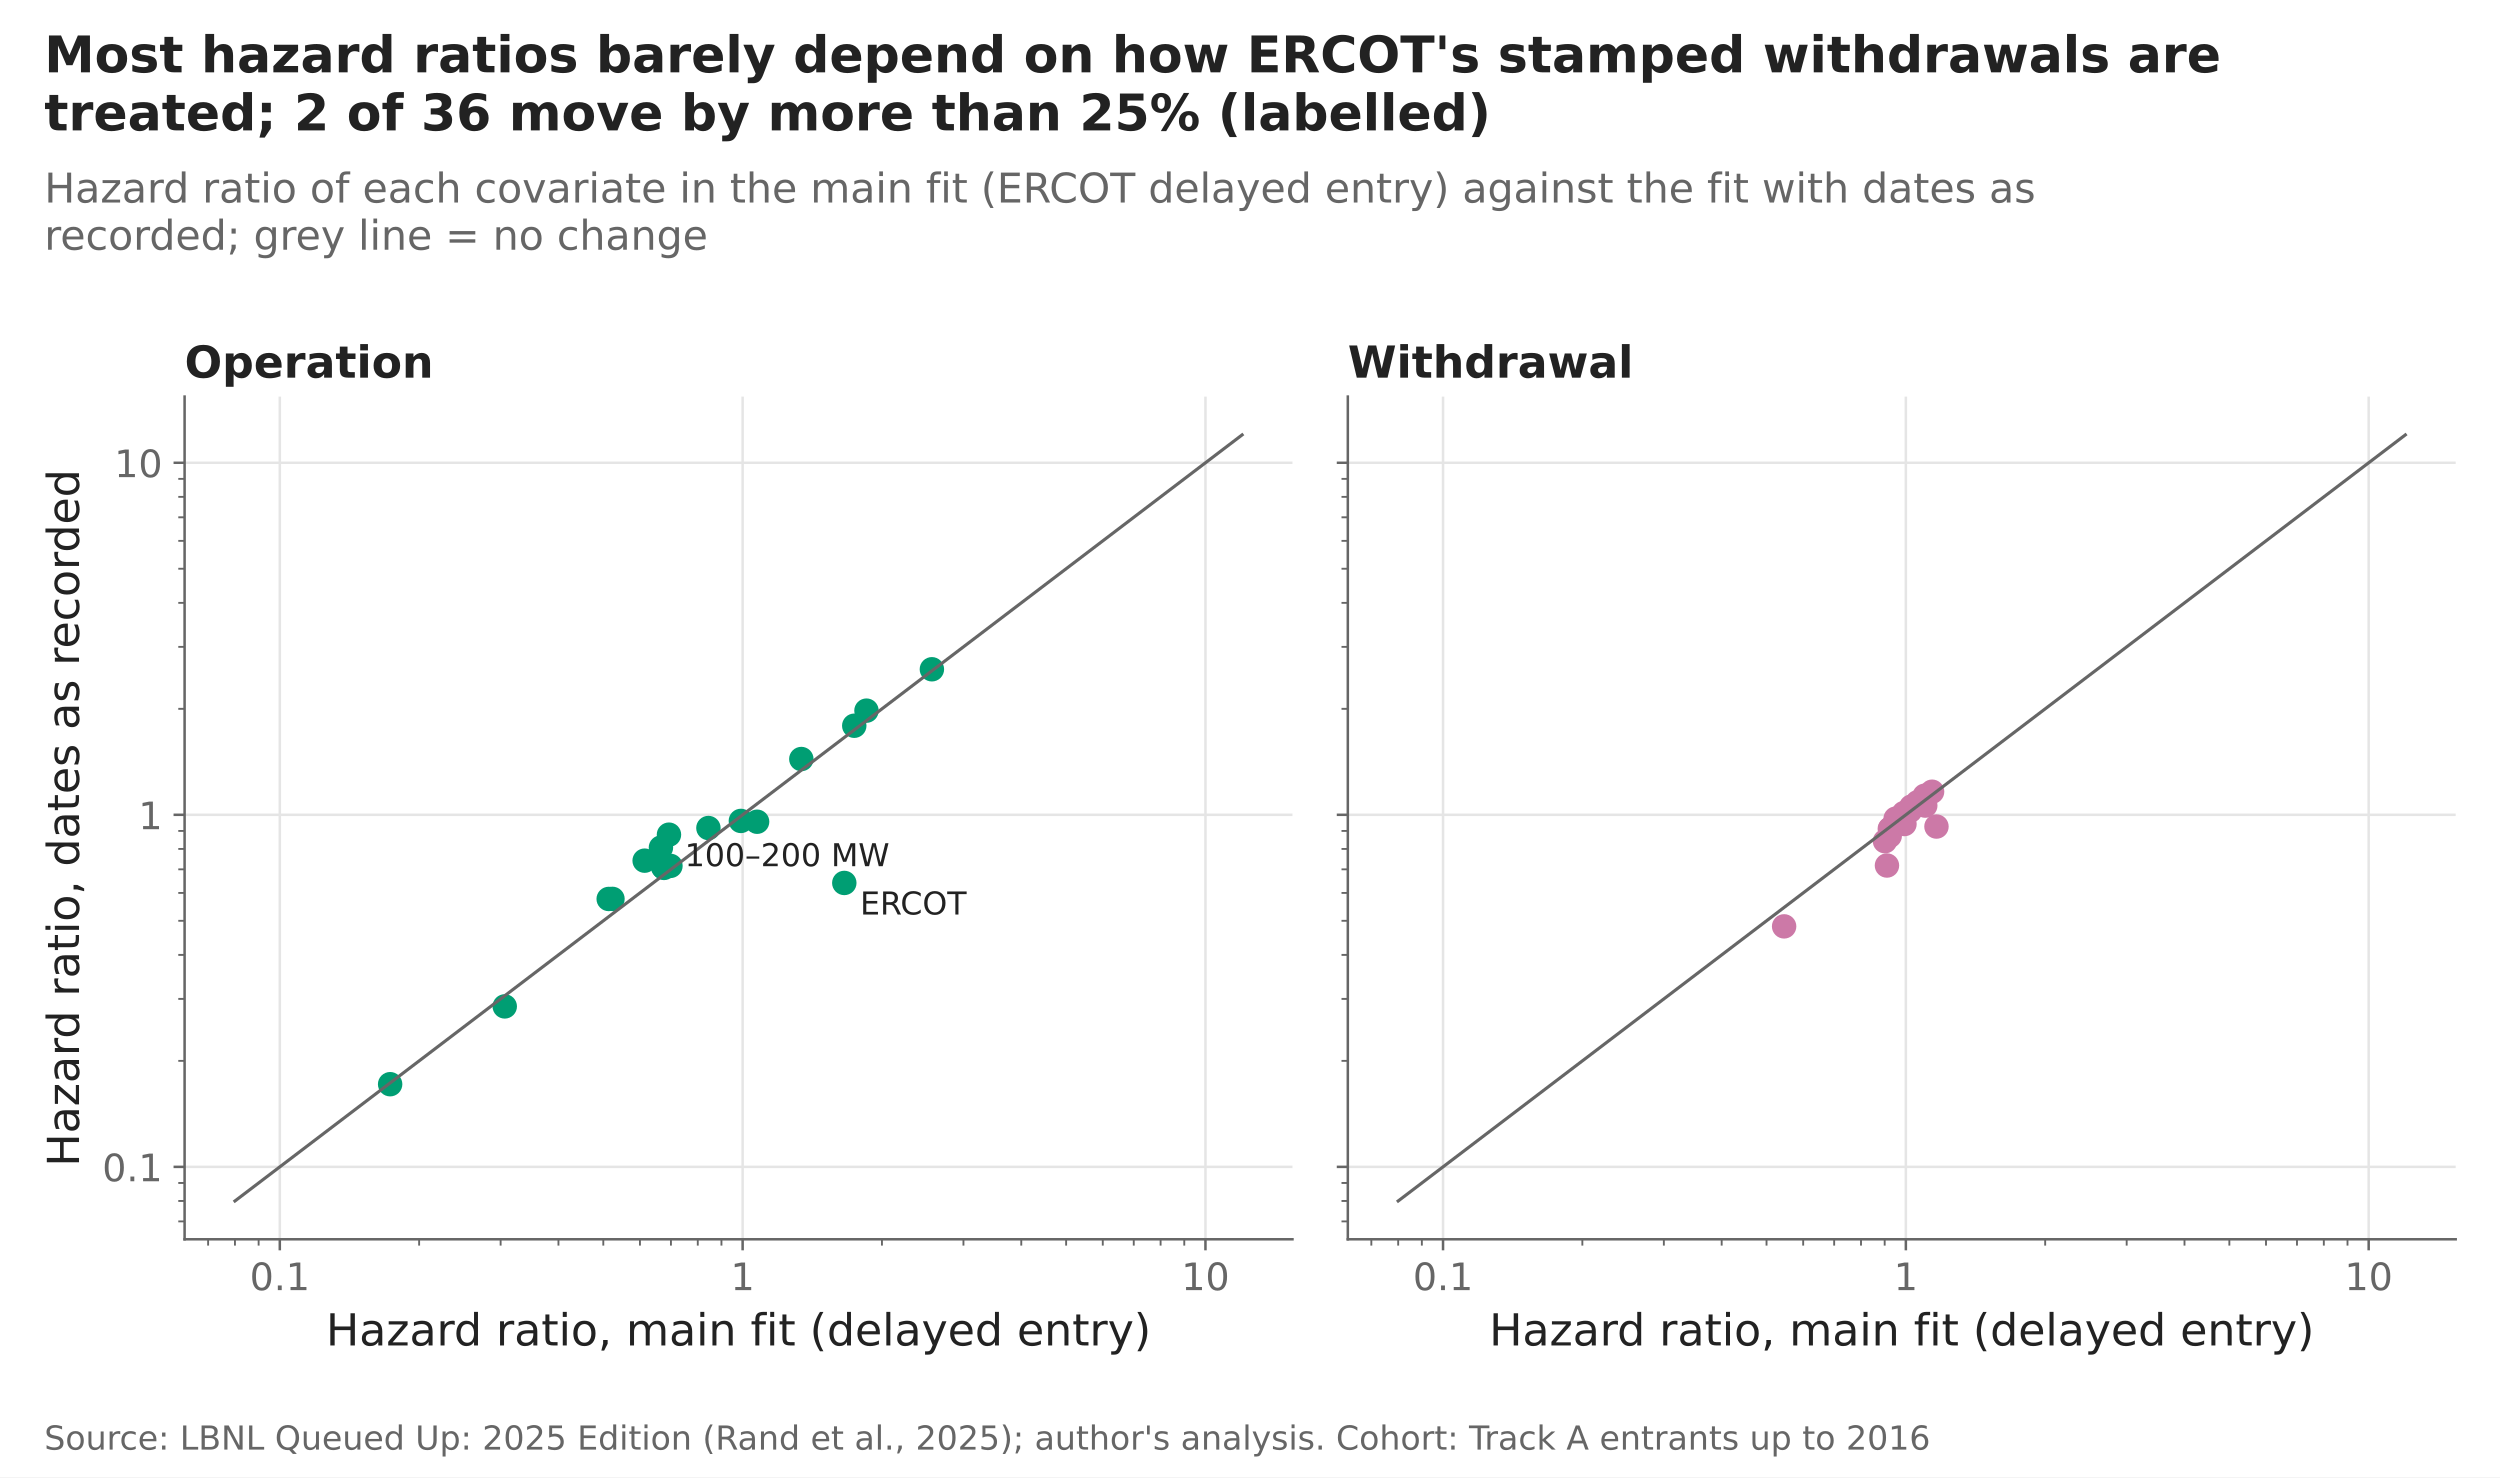
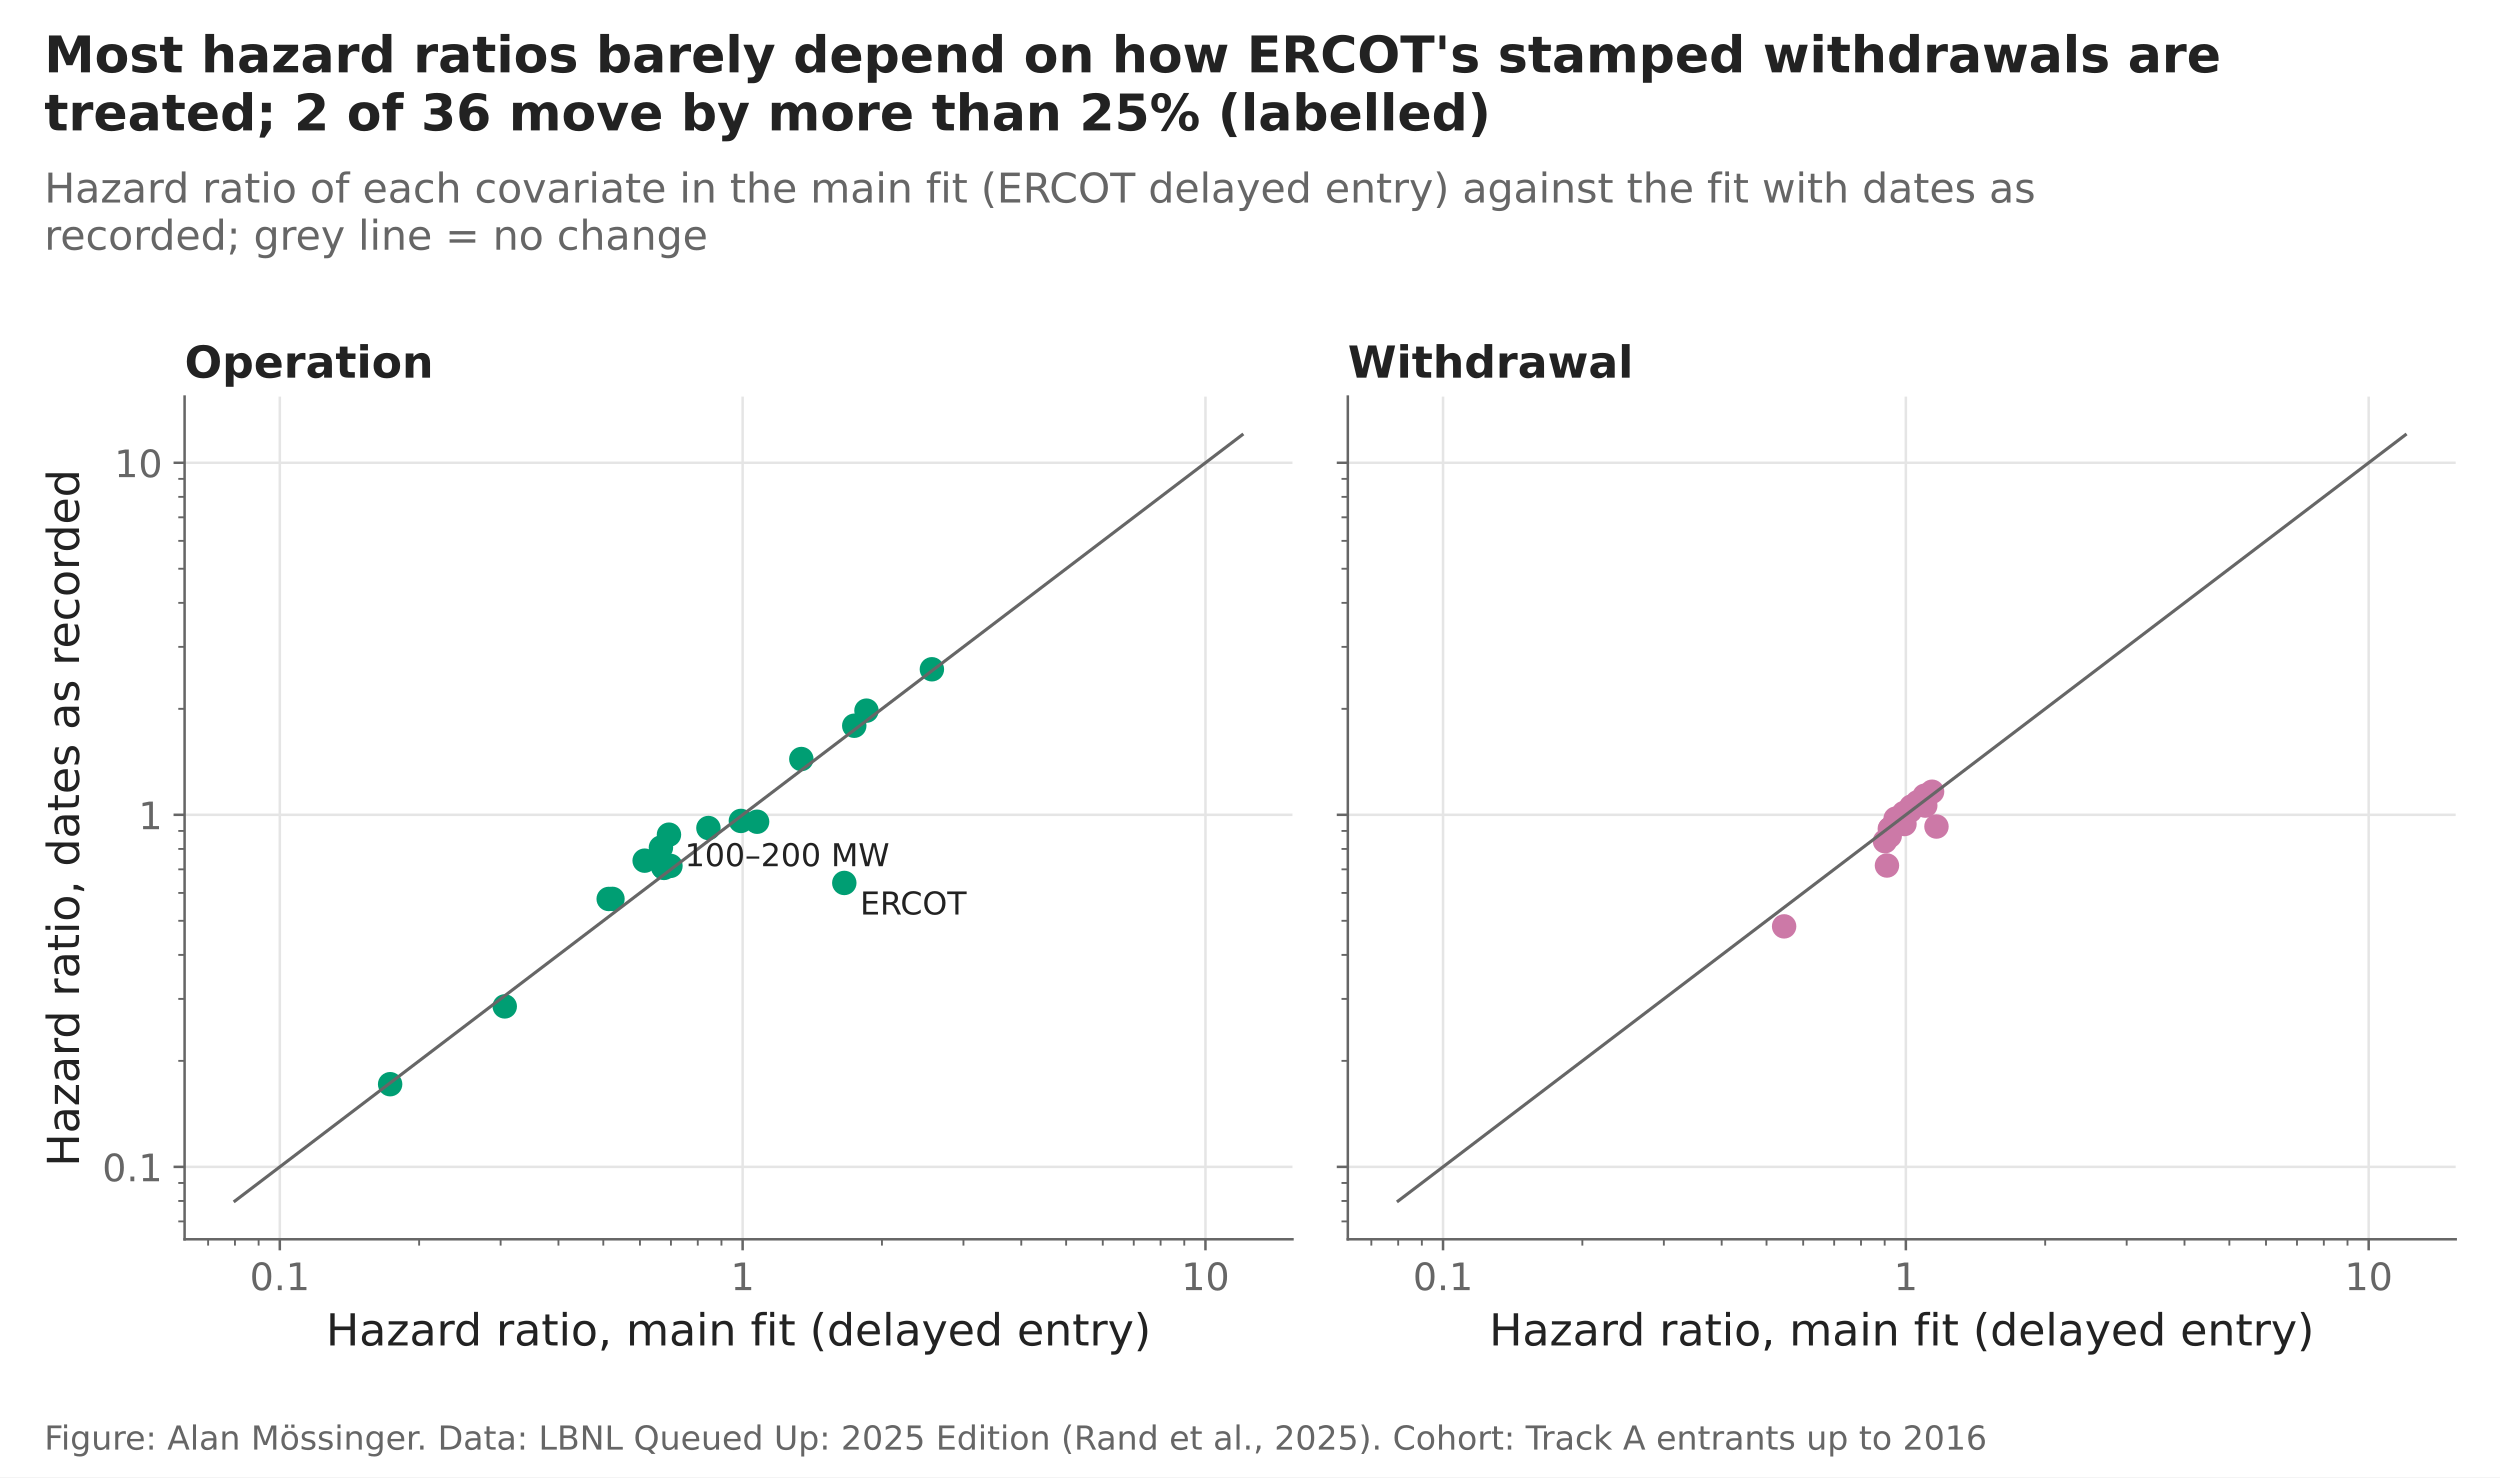
<svg xmlns="http://www.w3.org/2000/svg" xmlns:xlink="http://www.w3.org/1999/xlink" width="792pt" height="468pt" viewBox="0 0 792 468" version="1.1">
  <defs>
    <style type="text/css">*{stroke-linejoin: round; stroke-linecap: butt}</style>
  </defs>
  <g id="figure_1">
    <g id="patch_1">
      <path d="M 0 468  L 792 468  L 792 0  L 0 0  z " style="fill: #ffffff" />
    </g>
    <g id="axes_1">
      <g id="patch_2">
        <path d="M 58.48 392.603  L 409.45 392.603  L 409.45 125.641  L 58.48 125.641  z " style="fill: #ffffff" />
      </g>
      <g id="matplotlib.axis_1">
        <g id="xtick_1">
          <g id="line2d_1">
            <path d="M 88.642 392.603  L 88.642 125.641  " clip-path="url(#p9f85517c37)" style="fill: none; stroke: #e5e5e5; stroke-width: 0.8; stroke-linecap: square" />
          </g>
          <g id="line2d_2">
            <defs>
              <path id="me00eba5936" d="M 0 0  L 0 3.5  " style="stroke: #666666; stroke-width: 0.8" />
            </defs>
            <g>
              <use xlink:href="#me00eba5936" x="88.642" y="392.603" style="fill: #666666; stroke: #666666; stroke-width: 0.8" />
            </g>
          </g>
          <g id="text_1">
            <text style="font-size: 12px; font-family: 'DejaVu Sans', 'Bitstream Vera Sans', 'Computer Modern Sans Serif', 'Lucida Grande', 'Verdana', 'Geneva', 'Lucid', 'Arial', 'Helvetica', 'Avant Garde', sans-serif; text-anchor: middle; fill: #666666" x="88.642" y="408.72" transform="rotate(-0 88.64236 408.7202)">0.1</text>
          </g>
        </g>
        <g id="xtick_2">
          <g id="line2d_3">
            <path d="M 235.265 392.603  L 235.265 125.641  " clip-path="url(#p9f85517c37)" style="fill: none; stroke: #e5e5e5; stroke-width: 0.8; stroke-linecap: square" />
          </g>
          <g id="line2d_4">
            <g>
              <use xlink:href="#me00eba5936" x="235.265" y="392.603" style="fill: #666666; stroke: #666666; stroke-width: 0.8" />
            </g>
          </g>
          <g id="text_2">
            <text style="font-size: 12px; font-family: 'DejaVu Sans', 'Bitstream Vera Sans', 'Computer Modern Sans Serif', 'Lucida Grande', 'Verdana', 'Geneva', 'Lucid', 'Arial', 'Helvetica', 'Avant Garde', sans-serif; text-anchor: middle; fill: #666666" x="235.265" y="408.72" transform="rotate(-0 235.2647 408.7202)">1</text>
          </g>
        </g>
        <g id="xtick_3">
          <g id="line2d_5">
            <path d="M 381.887 392.603  L 381.887 125.641  " clip-path="url(#p9f85517c37)" style="fill: none; stroke: #e5e5e5; stroke-width: 0.8; stroke-linecap: square" />
          </g>
          <g id="line2d_6">
            <g>
              <use xlink:href="#me00eba5936" x="381.887" y="392.603" style="fill: #666666; stroke: #666666; stroke-width: 0.8" />
            </g>
          </g>
          <g id="text_3">
            <text style="font-size: 12px; font-family: 'DejaVu Sans', 'Bitstream Vera Sans', 'Computer Modern Sans Serif', 'Lucida Grande', 'Verdana', 'Geneva', 'Lucid', 'Arial', 'Helvetica', 'Avant Garde', sans-serif; text-anchor: middle; fill: #666666" x="381.887" y="408.72" transform="rotate(-0 381.8871 408.7202)">10</text>
          </g>
        </g>
        <g id="xtick_4">
          <g id="line2d_7">
            <defs>
              <path id="m468558917e" d="M 0 0  L 0 2  " style="stroke: #666666; stroke-width: 0.6" />
            </defs>
            <g>
              <use xlink:href="#m468558917e" x="65.93" y="392.603" style="fill: #666666; stroke: #666666; stroke-width: 0.6" />
            </g>
          </g>
        </g>
        <g id="xtick_5">
          <g id="line2d_8">
            <g>
              <use xlink:href="#m468558917e" x="74.433" y="392.603" style="fill: #666666; stroke: #666666; stroke-width: 0.6" />
            </g>
          </g>
        </g>
        <g id="xtick_6">
          <g id="line2d_9">
            <g>
              <use xlink:href="#m468558917e" x="81.933" y="392.603" style="fill: #666666; stroke: #666666; stroke-width: 0.6" />
            </g>
          </g>
        </g>
        <g id="xtick_7">
          <g id="line2d_10">
            <g>
              <use xlink:href="#m468558917e" x="132.78" y="392.603" style="fill: #666666; stroke: #666666; stroke-width: 0.6" />
            </g>
          </g>
        </g>
        <g id="xtick_8">
          <g id="line2d_11">
            <g>
              <use xlink:href="#m468558917e" x="158.599" y="392.603" style="fill: #666666; stroke: #666666; stroke-width: 0.6" />
            </g>
          </g>
        </g>
        <g id="xtick_9">
          <g id="line2d_12">
            <g>
              <use xlink:href="#m468558917e" x="176.918" y="392.603" style="fill: #666666; stroke: #666666; stroke-width: 0.6" />
            </g>
          </g>
        </g>
        <g id="xtick_10">
          <g id="line2d_13">
            <g>
              <use xlink:href="#m468558917e" x="191.127" y="392.603" style="fill: #666666; stroke: #666666; stroke-width: 0.6" />
            </g>
          </g>
        </g>
        <g id="xtick_11">
          <g id="line2d_14">
            <g>
              <use xlink:href="#m468558917e" x="202.737" y="392.603" style="fill: #666666; stroke: #666666; stroke-width: 0.6" />
            </g>
          </g>
        </g>
        <g id="xtick_12">
          <g id="line2d_15">
            <g>
              <use xlink:href="#m468558917e" x="212.553" y="392.603" style="fill: #666666; stroke: #666666; stroke-width: 0.6" />
            </g>
          </g>
        </g>
        <g id="xtick_13">
          <g id="line2d_16">
            <g>
              <use xlink:href="#m468558917e" x="221.056" y="392.603" style="fill: #666666; stroke: #666666; stroke-width: 0.6" />
            </g>
          </g>
        </g>
        <g id="xtick_14">
          <g id="line2d_17">
            <g>
              <use xlink:href="#m468558917e" x="228.556" y="392.603" style="fill: #666666; stroke: #666666; stroke-width: 0.6" />
            </g>
          </g>
        </g>
        <g id="xtick_15">
          <g id="line2d_18">
            <g>
              <use xlink:href="#m468558917e" x="279.402" y="392.603" style="fill: #666666; stroke: #666666; stroke-width: 0.6" />
            </g>
          </g>
        </g>
        <g id="xtick_16">
          <g id="line2d_19">
            <g>
              <use xlink:href="#m468558917e" x="305.221" y="392.603" style="fill: #666666; stroke: #666666; stroke-width: 0.6" />
            </g>
          </g>
        </g>
        <g id="xtick_17">
          <g id="line2d_20">
            <g>
              <use xlink:href="#m468558917e" x="323.54" y="392.603" style="fill: #666666; stroke: #666666; stroke-width: 0.6" />
            </g>
          </g>
        </g>
        <g id="xtick_18">
          <g id="line2d_21">
            <g>
              <use xlink:href="#m468558917e" x="337.749" y="392.603" style="fill: #666666; stroke: #666666; stroke-width: 0.6" />
            </g>
          </g>
        </g>
        <g id="xtick_19">
          <g id="line2d_22">
            <g>
              <use xlink:href="#m468558917e" x="349.359" y="392.603" style="fill: #666666; stroke: #666666; stroke-width: 0.6" />
            </g>
          </g>
        </g>
        <g id="xtick_20">
          <g id="line2d_23">
            <g>
              <use xlink:href="#m468558917e" x="359.175" y="392.603" style="fill: #666666; stroke: #666666; stroke-width: 0.6" />
            </g>
          </g>
        </g>
        <g id="xtick_21">
          <g id="line2d_24">
            <g>
              <use xlink:href="#m468558917e" x="367.678" y="392.603" style="fill: #666666; stroke: #666666; stroke-width: 0.6" />
            </g>
          </g>
        </g>
        <g id="xtick_22">
          <g id="line2d_25">
            <g>
              <use xlink:href="#m468558917e" x="375.178" y="392.603" style="fill: #666666; stroke: #666666; stroke-width: 0.6" />
            </g>
          </g>
        </g>
        <g id="text_4">
          <text style="font-size: 14px; font-family: 'DejaVu Sans', 'Bitstream Vera Sans', 'Computer Modern Sans Serif', 'Lucida Grande', 'Verdana', 'Geneva', 'Lucid', 'Arial', 'Helvetica', 'Avant Garde', sans-serif; text-anchor: middle; fill: #222222" x="233.965" y="426.241" transform="rotate(-0 233.965 426.2408)">Hazard ratio, main fit (delayed entry)</text>
        </g>
      </g>
      <g id="matplotlib.axis_2">
        <g id="ytick_1">
          <g id="line2d_26">
            <path d="M 58.48 369.66  L 409.45 369.66  " clip-path="url(#p9f85517c37)" style="fill: none; stroke: #e5e5e5; stroke-width: 0.8; stroke-linecap: square" />
          </g>
          <g id="line2d_27">
            <defs>
              <path id="mce5acbc380" d="M 0 0  L -3.5 0  " style="stroke: #666666; stroke-width: 0.8" />
            </defs>
            <g>
              <use xlink:href="#mce5acbc380" x="58.48" y="369.66" style="fill: #666666; stroke: #666666; stroke-width: 0.8" />
            </g>
          </g>
          <g id="text_5">
            <text style="font-size: 12px; font-family: 'DejaVu Sans', 'Bitstream Vera Sans', 'Computer Modern Sans Serif', 'Lucida Grande', 'Verdana', 'Geneva', 'Lucid', 'Arial', 'Helvetica', 'Avant Garde', sans-serif; text-anchor: end; fill: #666666" x="51.48" y="374.219" transform="rotate(-0 51.48 374.2189)">0.1</text>
          </g>
        </g>
        <g id="ytick_2">
          <g id="line2d_28">
            <path d="M 58.48 258.133  L 409.45 258.133  " clip-path="url(#p9f85517c37)" style="fill: none; stroke: #e5e5e5; stroke-width: 0.8; stroke-linecap: square" />
          </g>
          <g id="line2d_29">
            <g>
              <use xlink:href="#mce5acbc380" x="58.48" y="258.133" style="fill: #666666; stroke: #666666; stroke-width: 0.8" />
            </g>
          </g>
          <g id="text_6">
            <text style="font-size: 12px; font-family: 'DejaVu Sans', 'Bitstream Vera Sans', 'Computer Modern Sans Serif', 'Lucida Grande', 'Verdana', 'Geneva', 'Lucid', 'Arial', 'Helvetica', 'Avant Garde', sans-serif; text-anchor: end; fill: #666666" x="51.48" y="262.692" transform="rotate(-0 51.48 262.6918)">1</text>
          </g>
        </g>
        <g id="ytick_3">
          <g id="line2d_30">
            <path d="M 58.48 146.606  L 409.45 146.606  " clip-path="url(#p9f85517c37)" style="fill: none; stroke: #e5e5e5; stroke-width: 0.8; stroke-linecap: square" />
          </g>
          <g id="line2d_31">
            <g>
              <use xlink:href="#mce5acbc380" x="58.48" y="146.606" style="fill: #666666; stroke: #666666; stroke-width: 0.8" />
            </g>
          </g>
          <g id="text_7">
            <text style="font-size: 12px; font-family: 'DejaVu Sans', 'Bitstream Vera Sans', 'Computer Modern Sans Serif', 'Lucida Grande', 'Verdana', 'Geneva', 'Lucid', 'Arial', 'Helvetica', 'Avant Garde', sans-serif; text-anchor: end; fill: #666666" x="51.48" y="151.165" transform="rotate(-0 51.48 151.1648)">10</text>
          </g>
        </g>
        <g id="ytick_4">
          <g id="line2d_32">
            <defs>
              <path id="m37af75ebbf" d="M 0 0  L -2 0  " style="stroke: #666666; stroke-width: 0.6" />
            </defs>
            <g>
              <use xlink:href="#m37af75ebbf" x="58.48" y="386.936" style="fill: #666666; stroke: #666666; stroke-width: 0.6" />
            </g>
          </g>
        </g>
        <g id="ytick_5">
          <g id="line2d_33">
            <g>
              <use xlink:href="#m37af75ebbf" x="58.48" y="380.468" style="fill: #666666; stroke: #666666; stroke-width: 0.6" />
            </g>
          </g>
        </g>
        <g id="ytick_6">
          <g id="line2d_34">
            <g>
              <use xlink:href="#m37af75ebbf" x="58.48" y="374.763" style="fill: #666666; stroke: #666666; stroke-width: 0.6" />
            </g>
          </g>
        </g>
        <g id="ytick_7">
          <g id="line2d_35">
            <g>
              <use xlink:href="#m37af75ebbf" x="58.48" y="336.087" style="fill: #666666; stroke: #666666; stroke-width: 0.6" />
            </g>
          </g>
        </g>
        <g id="ytick_8">
          <g id="line2d_36">
            <g>
              <use xlink:href="#m37af75ebbf" x="58.48" y="316.448" style="fill: #666666; stroke: #666666; stroke-width: 0.6" />
            </g>
          </g>
        </g>
        <g id="ytick_9">
          <g id="line2d_37">
            <g>
              <use xlink:href="#m37af75ebbf" x="58.48" y="302.514" style="fill: #666666; stroke: #666666; stroke-width: 0.6" />
            </g>
          </g>
        </g>
        <g id="ytick_10">
          <g id="line2d_38">
            <g>
              <use xlink:href="#m37af75ebbf" x="58.48" y="291.706" style="fill: #666666; stroke: #666666; stroke-width: 0.6" />
            </g>
          </g>
        </g>
        <g id="ytick_11">
          <g id="line2d_39">
            <g>
              <use xlink:href="#m37af75ebbf" x="58.48" y="282.875" style="fill: #666666; stroke: #666666; stroke-width: 0.6" />
            </g>
          </g>
        </g>
        <g id="ytick_12">
          <g id="line2d_40">
            <g>
              <use xlink:href="#m37af75ebbf" x="58.48" y="275.409" style="fill: #666666; stroke: #666666; stroke-width: 0.6" />
            </g>
          </g>
        </g>
        <g id="ytick_13">
          <g id="line2d_41">
            <g>
              <use xlink:href="#m37af75ebbf" x="58.48" y="268.941" style="fill: #666666; stroke: #666666; stroke-width: 0.6" />
            </g>
          </g>
        </g>
        <g id="ytick_14">
          <g id="line2d_42">
            <g>
              <use xlink:href="#m37af75ebbf" x="58.48" y="263.236" style="fill: #666666; stroke: #666666; stroke-width: 0.6" />
            </g>
          </g>
        </g>
        <g id="ytick_15">
          <g id="line2d_43">
            <g>
              <use xlink:href="#m37af75ebbf" x="58.48" y="224.56" style="fill: #666666; stroke: #666666; stroke-width: 0.6" />
            </g>
          </g>
        </g>
        <g id="ytick_16">
          <g id="line2d_44">
            <g>
              <use xlink:href="#m37af75ebbf" x="58.48" y="204.921" style="fill: #666666; stroke: #666666; stroke-width: 0.6" />
            </g>
          </g>
        </g>
        <g id="ytick_17">
          <g id="line2d_45">
            <g>
              <use xlink:href="#m37af75ebbf" x="58.48" y="190.987" style="fill: #666666; stroke: #666666; stroke-width: 0.6" />
            </g>
          </g>
        </g>
        <g id="ytick_18">
          <g id="line2d_46">
            <g>
              <use xlink:href="#m37af75ebbf" x="58.48" y="180.179" style="fill: #666666; stroke: #666666; stroke-width: 0.6" />
            </g>
          </g>
        </g>
        <g id="ytick_19">
          <g id="line2d_47">
            <g>
              <use xlink:href="#m37af75ebbf" x="58.48" y="171.348" style="fill: #666666; stroke: #666666; stroke-width: 0.6" />
            </g>
          </g>
        </g>
        <g id="ytick_20">
          <g id="line2d_48">
            <g>
              <use xlink:href="#m37af75ebbf" x="58.48" y="163.882" style="fill: #666666; stroke: #666666; stroke-width: 0.6" />
            </g>
          </g>
        </g>
        <g id="ytick_21">
          <g id="line2d_49">
            <g>
              <use xlink:href="#m37af75ebbf" x="58.48" y="157.414" style="fill: #666666; stroke: #666666; stroke-width: 0.6" />
            </g>
          </g>
        </g>
        <g id="ytick_22">
          <g id="line2d_50">
            <g>
              <use xlink:href="#m37af75ebbf" x="58.48" y="151.709" style="fill: #666666; stroke: #666666; stroke-width: 0.6" />
            </g>
          </g>
        </g>
        <g id="text_8">
          <text style="font-size: 14px; font-family: 'DejaVu Sans', 'Bitstream Vera Sans', 'Computer Modern Sans Serif', 'Lucida Grande', 'Verdana', 'Geneva', 'Lucid', 'Arial', 'Helvetica', 'Avant Garde', sans-serif; text-anchor: middle; fill: #222222" x="25.033" y="259.122" transform="rotate(-90 25.03297 259.1219)">Hazard ratio, dates as recorded</text>
        </g>
      </g>
      <g id="PathCollection_1">
        <defs>
          <path id="m10b006809b" d="M 0 3.873  C 1.027 3.873 2.012 3.465 2.739 2.739  C 3.465 2.012 3.873 1.027 3.873 0  C 3.873 -1.027 3.465 -2.012 2.739 -2.739  C 2.012 -3.465 1.027 -3.873 0 -3.873  C -1.027 -3.873 -2.012 -3.465 -2.739 -2.739  C -3.465 -2.012 -3.873 -1.027 -3.873 0  C -3.873 1.027 -3.465 2.012 -2.739 2.739  C -2.012 3.465 -1.027 3.873 0 3.873  z " />
        </defs>
        <g clip-path="url(#p9f85517c37)">
          <use xlink:href="#m10b006809b" x="204.223" y="272.657" style="fill: #009e73" />
          <use xlink:href="#m10b006809b" x="234.707" y="260.07" style="fill: #009e73" />
          <use xlink:href="#m10b006809b" x="224.426" y="262.317" style="fill: #009e73" />
          <use xlink:href="#m10b006809b" x="194.029" y="284.769" style="fill: #009e73" />
          <use xlink:href="#m10b006809b" x="267.474" y="279.717" style="fill: #009e73" />
          <use xlink:href="#m10b006809b" x="212.397" y="274.316" style="fill: #009e73" />
          <use xlink:href="#m10b006809b" x="239.851" y="260.326" style="fill: #009e73" />
          <use xlink:href="#m10b006809b" x="211.929" y="264.424" style="fill: #009e73" />
          <use xlink:href="#m10b006809b" x="192.835" y="284.793" style="fill: #009e73" />
          <use xlink:href="#m10b006809b" x="253.862" y="240.461" style="fill: #009e73" />
          <use xlink:href="#m10b006809b" x="274.498" y="225.133" style="fill: #009e73" />
          <use xlink:href="#m10b006809b" x="159.905" y="318.828" style="fill: #009e73" />
          <use xlink:href="#m10b006809b" x="210.356" y="274.954" style="fill: #009e73" />
          <use xlink:href="#m10b006809b" x="295.223" y="212.026" style="fill: #009e73" />
          <use xlink:href="#m10b006809b" x="123.594" y="343.475" style="fill: #009e73" />
          <use xlink:href="#m10b006809b" x="270.628" y="229.915" style="fill: #009e73" />
          <use xlink:href="#m10b006809b" x="210.052" y="274.665" style="fill: #009e73" />
          <use xlink:href="#m10b006809b" x="209.382" y="268.518" style="fill: #009e73" />
        </g>
      </g>
      <g id="line2d_51">
        <path d="M 74.433 380.468  L 393.497 137.775  " clip-path="url(#p9f85517c37)" style="fill: none; stroke: #666666; stroke-linecap: square" />
      </g>
      <g id="patch_3">
        <path d="M 58.48 392.603  L 58.48 125.641  " style="fill: none; stroke: #666666; stroke-width: 0.8; stroke-linejoin: miter; stroke-linecap: square" />
      </g>
      <g id="patch_4">
        <path d="M 58.48 392.603  L 409.45 392.603  " style="fill: none; stroke: #666666; stroke-width: 0.8; stroke-linejoin: miter; stroke-linecap: square" />
      </g>
      <g id="text_9">
        <text style="font-size: 10px; font-family: 'DejaVu Sans', 'Bitstream Vera Sans', 'Computer Modern Sans Serif', 'Lucida Grande', 'Verdana', 'Geneva', 'Lucid', 'Arial', 'Helvetica', 'Avant Garde', sans-serif; text-anchor: start; fill: #222222" x="272.474" y="289.717" transform="rotate(-0 272.474 289.7166)">ERCOT</text>
      </g>
      <g id="text_10">
        <text style="font-size: 10px; font-family: 'DejaVu Sans', 'Bitstream Vera Sans', 'Computer Modern Sans Serif', 'Lucida Grande', 'Verdana', 'Geneva', 'Lucid', 'Arial', 'Helvetica', 'Avant Garde', sans-serif; text-anchor: start; fill: #222222" x="216.929" y="274.424" transform="rotate(-0 216.9289 274.4245)">100–200 MW</text>
      </g>
      <g id="text_11">
        <text style="font-weight: 700; font-size: 14px; font-family: 'DejaVu Sans', 'Bitstream Vera Sans', 'Computer Modern Sans Serif', 'Lucida Grande', 'Verdana', 'Geneva', 'Lucid', 'Arial', 'Helvetica', 'Avant Garde', sans-serif; text-anchor: start; fill: #222222" x="58.48" y="119.641" transform="rotate(-0 58.48 119.6407)">Operation</text>
      </g>
    </g>
    <g id="axes_2">
      <g id="patch_5">
        <path d="M 426.99 392.603  L 777.96 392.603  L 777.96 125.641  L 426.99 125.641  z " style="fill: #ffffff" />
      </g>
      <g id="matplotlib.axis_3">
        <g id="xtick_23">
          <g id="line2d_52">
            <path d="M 457.152 392.603  L 457.152 125.641  " clip-path="url(#p97c800a6c4)" style="fill: none; stroke: #e5e5e5; stroke-width: 0.8; stroke-linecap: square" />
          </g>
          <g id="line2d_53">
            <g>
              <use xlink:href="#me00eba5936" x="457.152" y="392.603" style="fill: #666666; stroke: #666666; stroke-width: 0.8" />
            </g>
          </g>
          <g id="text_12">
            <text style="font-size: 12px; font-family: 'DejaVu Sans', 'Bitstream Vera Sans', 'Computer Modern Sans Serif', 'Lucida Grande', 'Verdana', 'Geneva', 'Lucid', 'Arial', 'Helvetica', 'Avant Garde', sans-serif; text-anchor: middle; fill: #666666" x="457.152" y="408.72" transform="rotate(-0 457.1524 408.7202)">0.1</text>
          </g>
        </g>
        <g id="xtick_24">
          <g id="line2d_54">
            <path d="M 603.775 392.603  L 603.775 125.641  " clip-path="url(#p97c800a6c4)" style="fill: none; stroke: #e5e5e5; stroke-width: 0.8; stroke-linecap: square" />
          </g>
          <g id="line2d_55">
            <g>
              <use xlink:href="#me00eba5936" x="603.775" y="392.603" style="fill: #666666; stroke: #666666; stroke-width: 0.8" />
            </g>
          </g>
          <g id="text_13">
            <text style="font-size: 12px; font-family: 'DejaVu Sans', 'Bitstream Vera Sans', 'Computer Modern Sans Serif', 'Lucida Grande', 'Verdana', 'Geneva', 'Lucid', 'Arial', 'Helvetica', 'Avant Garde', sans-serif; text-anchor: middle; fill: #666666" x="603.775" y="408.72" transform="rotate(-0 603.7747 408.7202)">1</text>
          </g>
        </g>
        <g id="xtick_25">
          <g id="line2d_56">
            <path d="M 750.397 392.603  L 750.397 125.641  " clip-path="url(#p97c800a6c4)" style="fill: none; stroke: #e5e5e5; stroke-width: 0.8; stroke-linecap: square" />
          </g>
          <g id="line2d_57">
            <g>
              <use xlink:href="#me00eba5936" x="750.397" y="392.603" style="fill: #666666; stroke: #666666; stroke-width: 0.8" />
            </g>
          </g>
          <g id="text_14">
            <text style="font-size: 12px; font-family: 'DejaVu Sans', 'Bitstream Vera Sans', 'Computer Modern Sans Serif', 'Lucida Grande', 'Verdana', 'Geneva', 'Lucid', 'Arial', 'Helvetica', 'Avant Garde', sans-serif; text-anchor: middle; fill: #666666" x="750.397" y="408.72" transform="rotate(-0 750.3971 408.7202)">10</text>
          </g>
        </g>
        <g id="xtick_26">
          <g id="line2d_58">
            <g>
              <use xlink:href="#m468558917e" x="434.44" y="392.603" style="fill: #666666; stroke: #666666; stroke-width: 0.6" />
            </g>
          </g>
        </g>
        <g id="xtick_27">
          <g id="line2d_59">
            <g>
              <use xlink:href="#m468558917e" x="442.943" y="392.603" style="fill: #666666; stroke: #666666; stroke-width: 0.6" />
            </g>
          </g>
        </g>
        <g id="xtick_28">
          <g id="line2d_60">
            <g>
              <use xlink:href="#m468558917e" x="450.443" y="392.603" style="fill: #666666; stroke: #666666; stroke-width: 0.6" />
            </g>
          </g>
        </g>
        <g id="xtick_29">
          <g id="line2d_61">
            <g>
              <use xlink:href="#m468558917e" x="501.29" y="392.603" style="fill: #666666; stroke: #666666; stroke-width: 0.6" />
            </g>
          </g>
        </g>
        <g id="xtick_30">
          <g id="line2d_62">
            <g>
              <use xlink:href="#m468558917e" x="527.109" y="392.603" style="fill: #666666; stroke: #666666; stroke-width: 0.6" />
            </g>
          </g>
        </g>
        <g id="xtick_31">
          <g id="line2d_63">
            <g>
              <use xlink:href="#m468558917e" x="545.428" y="392.603" style="fill: #666666; stroke: #666666; stroke-width: 0.6" />
            </g>
          </g>
        </g>
        <g id="xtick_32">
          <g id="line2d_64">
            <g>
              <use xlink:href="#m468558917e" x="559.637" y="392.603" style="fill: #666666; stroke: #666666; stroke-width: 0.6" />
            </g>
          </g>
        </g>
        <g id="xtick_33">
          <g id="line2d_65">
            <g>
              <use xlink:href="#m468558917e" x="571.247" y="392.603" style="fill: #666666; stroke: #666666; stroke-width: 0.6" />
            </g>
          </g>
        </g>
        <g id="xtick_34">
          <g id="line2d_66">
            <g>
              <use xlink:href="#m468558917e" x="581.063" y="392.603" style="fill: #666666; stroke: #666666; stroke-width: 0.6" />
            </g>
          </g>
        </g>
        <g id="xtick_35">
          <g id="line2d_67">
            <g>
              <use xlink:href="#m468558917e" x="589.566" y="392.603" style="fill: #666666; stroke: #666666; stroke-width: 0.6" />
            </g>
          </g>
        </g>
        <g id="xtick_36">
          <g id="line2d_68">
            <g>
              <use xlink:href="#m468558917e" x="597.066" y="392.603" style="fill: #666666; stroke: #666666; stroke-width: 0.6" />
            </g>
          </g>
        </g>
        <g id="xtick_37">
          <g id="line2d_69">
            <g>
              <use xlink:href="#m468558917e" x="647.912" y="392.603" style="fill: #666666; stroke: #666666; stroke-width: 0.6" />
            </g>
          </g>
        </g>
        <g id="xtick_38">
          <g id="line2d_70">
            <g>
              <use xlink:href="#m468558917e" x="673.731" y="392.603" style="fill: #666666; stroke: #666666; stroke-width: 0.6" />
            </g>
          </g>
        </g>
        <g id="xtick_39">
          <g id="line2d_71">
            <g>
              <use xlink:href="#m468558917e" x="692.05" y="392.603" style="fill: #666666; stroke: #666666; stroke-width: 0.6" />
            </g>
          </g>
        </g>
        <g id="xtick_40">
          <g id="line2d_72">
            <g>
              <use xlink:href="#m468558917e" x="706.259" y="392.603" style="fill: #666666; stroke: #666666; stroke-width: 0.6" />
            </g>
          </g>
        </g>
        <g id="xtick_41">
          <g id="line2d_73">
            <g>
              <use xlink:href="#m468558917e" x="717.869" y="392.603" style="fill: #666666; stroke: #666666; stroke-width: 0.6" />
            </g>
          </g>
        </g>
        <g id="xtick_42">
          <g id="line2d_74">
            <g>
              <use xlink:href="#m468558917e" x="727.685" y="392.603" style="fill: #666666; stroke: #666666; stroke-width: 0.6" />
            </g>
          </g>
        </g>
        <g id="xtick_43">
          <g id="line2d_75">
            <g>
              <use xlink:href="#m468558917e" x="736.188" y="392.603" style="fill: #666666; stroke: #666666; stroke-width: 0.6" />
            </g>
          </g>
        </g>
        <g id="xtick_44">
          <g id="line2d_76">
            <g>
              <use xlink:href="#m468558917e" x="743.688" y="392.603" style="fill: #666666; stroke: #666666; stroke-width: 0.6" />
            </g>
          </g>
        </g>
        <g id="text_15">
          <text style="font-size: 14px; font-family: 'DejaVu Sans', 'Bitstream Vera Sans', 'Computer Modern Sans Serif', 'Lucida Grande', 'Verdana', 'Geneva', 'Lucid', 'Arial', 'Helvetica', 'Avant Garde', sans-serif; text-anchor: middle; fill: #222222" x="602.475" y="426.241" transform="rotate(-0 602.475 426.2408)">Hazard ratio, main fit (delayed entry)</text>
        </g>
      </g>
      <g id="matplotlib.axis_4">
        <g id="ytick_23">
          <g id="line2d_77">
            <path d="M 426.99 369.66  L 777.96 369.66  " clip-path="url(#p97c800a6c4)" style="fill: none; stroke: #e5e5e5; stroke-width: 0.8; stroke-linecap: square" />
          </g>
          <g id="line2d_78">
            <g>
              <use xlink:href="#mce5acbc380" x="426.99" y="369.66" style="fill: #666666; stroke: #666666; stroke-width: 0.8" />
            </g>
          </g>
        </g>
        <g id="ytick_24">
          <g id="line2d_79">
            <path d="M 426.99 258.133  L 777.96 258.133  " clip-path="url(#p97c800a6c4)" style="fill: none; stroke: #e5e5e5; stroke-width: 0.8; stroke-linecap: square" />
          </g>
          <g id="line2d_80">
            <g>
              <use xlink:href="#mce5acbc380" x="426.99" y="258.133" style="fill: #666666; stroke: #666666; stroke-width: 0.8" />
            </g>
          </g>
        </g>
        <g id="ytick_25">
          <g id="line2d_81">
            <path d="M 426.99 146.606  L 777.96 146.606  " clip-path="url(#p97c800a6c4)" style="fill: none; stroke: #e5e5e5; stroke-width: 0.8; stroke-linecap: square" />
          </g>
          <g id="line2d_82">
            <g>
              <use xlink:href="#mce5acbc380" x="426.99" y="146.606" style="fill: #666666; stroke: #666666; stroke-width: 0.8" />
            </g>
          </g>
        </g>
        <g id="ytick_26">
          <g id="line2d_83">
            <g>
              <use xlink:href="#m37af75ebbf" x="426.99" y="386.936" style="fill: #666666; stroke: #666666; stroke-width: 0.6" />
            </g>
          </g>
        </g>
        <g id="ytick_27">
          <g id="line2d_84">
            <g>
              <use xlink:href="#m37af75ebbf" x="426.99" y="380.468" style="fill: #666666; stroke: #666666; stroke-width: 0.6" />
            </g>
          </g>
        </g>
        <g id="ytick_28">
          <g id="line2d_85">
            <g>
              <use xlink:href="#m37af75ebbf" x="426.99" y="374.763" style="fill: #666666; stroke: #666666; stroke-width: 0.6" />
            </g>
          </g>
        </g>
        <g id="ytick_29">
          <g id="line2d_86">
            <g>
              <use xlink:href="#m37af75ebbf" x="426.99" y="336.087" style="fill: #666666; stroke: #666666; stroke-width: 0.6" />
            </g>
          </g>
        </g>
        <g id="ytick_30">
          <g id="line2d_87">
            <g>
              <use xlink:href="#m37af75ebbf" x="426.99" y="316.448" style="fill: #666666; stroke: #666666; stroke-width: 0.6" />
            </g>
          </g>
        </g>
        <g id="ytick_31">
          <g id="line2d_88">
            <g>
              <use xlink:href="#m37af75ebbf" x="426.99" y="302.514" style="fill: #666666; stroke: #666666; stroke-width: 0.6" />
            </g>
          </g>
        </g>
        <g id="ytick_32">
          <g id="line2d_89">
            <g>
              <use xlink:href="#m37af75ebbf" x="426.99" y="291.706" style="fill: #666666; stroke: #666666; stroke-width: 0.6" />
            </g>
          </g>
        </g>
        <g id="ytick_33">
          <g id="line2d_90">
            <g>
              <use xlink:href="#m37af75ebbf" x="426.99" y="282.875" style="fill: #666666; stroke: #666666; stroke-width: 0.6" />
            </g>
          </g>
        </g>
        <g id="ytick_34">
          <g id="line2d_91">
            <g>
              <use xlink:href="#m37af75ebbf" x="426.99" y="275.409" style="fill: #666666; stroke: #666666; stroke-width: 0.6" />
            </g>
          </g>
        </g>
        <g id="ytick_35">
          <g id="line2d_92">
            <g>
              <use xlink:href="#m37af75ebbf" x="426.99" y="268.941" style="fill: #666666; stroke: #666666; stroke-width: 0.6" />
            </g>
          </g>
        </g>
        <g id="ytick_36">
          <g id="line2d_93">
            <g>
              <use xlink:href="#m37af75ebbf" x="426.99" y="263.236" style="fill: #666666; stroke: #666666; stroke-width: 0.6" />
            </g>
          </g>
        </g>
        <g id="ytick_37">
          <g id="line2d_94">
            <g>
              <use xlink:href="#m37af75ebbf" x="426.99" y="224.56" style="fill: #666666; stroke: #666666; stroke-width: 0.6" />
            </g>
          </g>
        </g>
        <g id="ytick_38">
          <g id="line2d_95">
            <g>
              <use xlink:href="#m37af75ebbf" x="426.99" y="204.921" style="fill: #666666; stroke: #666666; stroke-width: 0.6" />
            </g>
          </g>
        </g>
        <g id="ytick_39">
          <g id="line2d_96">
            <g>
              <use xlink:href="#m37af75ebbf" x="426.99" y="190.987" style="fill: #666666; stroke: #666666; stroke-width: 0.6" />
            </g>
          </g>
        </g>
        <g id="ytick_40">
          <g id="line2d_97">
            <g>
              <use xlink:href="#m37af75ebbf" x="426.99" y="180.179" style="fill: #666666; stroke: #666666; stroke-width: 0.6" />
            </g>
          </g>
        </g>
        <g id="ytick_41">
          <g id="line2d_98">
            <g>
              <use xlink:href="#m37af75ebbf" x="426.99" y="171.348" style="fill: #666666; stroke: #666666; stroke-width: 0.6" />
            </g>
          </g>
        </g>
        <g id="ytick_42">
          <g id="line2d_99">
            <g>
              <use xlink:href="#m37af75ebbf" x="426.99" y="163.882" style="fill: #666666; stroke: #666666; stroke-width: 0.6" />
            </g>
          </g>
        </g>
        <g id="ytick_43">
          <g id="line2d_100">
            <g>
              <use xlink:href="#m37af75ebbf" x="426.99" y="157.414" style="fill: #666666; stroke: #666666; stroke-width: 0.6" />
            </g>
          </g>
        </g>
        <g id="ytick_44">
          <g id="line2d_101">
            <g>
              <use xlink:href="#m37af75ebbf" x="426.99" y="151.709" style="fill: #666666; stroke: #666666; stroke-width: 0.6" />
            </g>
          </g>
        </g>
      </g>
      <g id="PathCollection_2">
        <defs>
          <path id="mc1b8017682" d="M 0 3.873  C 1.027 3.873 2.012 3.465 2.739 2.739  C 3.465 2.012 3.873 1.027 3.873 0  C 3.873 -1.027 3.465 -2.012 2.739 -2.739  C 2.012 -3.465 1.027 -3.873 0 -3.873  C -1.027 -3.873 -2.012 -3.465 -2.739 -2.739  C -3.465 -2.012 -3.873 -1.027 -3.873 0  C -3.873 1.027 -3.465 2.012 -2.739 2.739  C -2.012 3.465 -1.027 3.873 0 3.873  z " />
        </defs>
        <g clip-path="url(#p97c800a6c4)">
          <use xlink:href="#mc1b8017682" x="597.16" y="266.496" style="fill: #cc79a7" />
          <use xlink:href="#mc1b8017682" x="612.085" y="250.815" style="fill: #cc79a7" />
          <use xlink:href="#mc1b8017682" x="605.04" y="256.511" style="fill: #cc79a7" />
          <use xlink:href="#mc1b8017682" x="609.725" y="252.091" style="fill: #cc79a7" />
          <use xlink:href="#mc1b8017682" x="597.789" y="274.194" style="fill: #cc79a7" />
          <use xlink:href="#mc1b8017682" x="605.142" y="256.812" style="fill: #cc79a7" />
          <use xlink:href="#mc1b8017682" x="613.473" y="261.85" style="fill: #cc79a7" />
          <use xlink:href="#mc1b8017682" x="598.694" y="262.599" style="fill: #cc79a7" />
          <use xlink:href="#mc1b8017682" x="603.339" y="261.052" style="fill: #cc79a7" />
          <use xlink:href="#mc1b8017682" x="605.498" y="255.53" style="fill: #cc79a7" />
          <use xlink:href="#mc1b8017682" x="607.481" y="254.145" style="fill: #cc79a7" />
          <use xlink:href="#mc1b8017682" x="609.926" y="255.214" style="fill: #cc79a7" />
          <use xlink:href="#mc1b8017682" x="605.091" y="256.785" style="fill: #cc79a7" />
          <use xlink:href="#mc1b8017682" x="600.538" y="259.351" style="fill: #cc79a7" />
          <use xlink:href="#mc1b8017682" x="603.151" y="257.571" style="fill: #cc79a7" />
          <use xlink:href="#mc1b8017682" x="598.831" y="262.508" style="fill: #cc79a7" />
          <use xlink:href="#mc1b8017682" x="565.209" y="293.474" style="fill: #cc79a7" />
          <use xlink:href="#mc1b8017682" x="598.667" y="264.821" style="fill: #cc79a7" />
        </g>
      </g>
      <g id="line2d_102">
        <path d="M 442.943 380.468  L 762.007 137.775  " clip-path="url(#p97c800a6c4)" style="fill: none; stroke: #666666; stroke-linecap: square" />
      </g>
      <g id="patch_6">
        <path d="M 426.99 392.603  L 426.99 125.641  " style="fill: none; stroke: #666666; stroke-width: 0.8; stroke-linejoin: miter; stroke-linecap: square" />
      </g>
      <g id="patch_7">
        <path d="M 426.99 392.603  L 777.96 392.603  " style="fill: none; stroke: #666666; stroke-width: 0.8; stroke-linejoin: miter; stroke-linecap: square" />
      </g>
      <g id="text_16">
        <text style="font-weight: 700; font-size: 14px; font-family: 'DejaVu Sans', 'Bitstream Vera Sans', 'Computer Modern Sans Serif', 'Lucida Grande', 'Verdana', 'Geneva', 'Lucid', 'Arial', 'Helvetica', 'Avant Garde', sans-serif; text-anchor: start; fill: #222222" x="426.99" y="119.641" transform="rotate(-0 426.99 119.6407)">Withdrawal</text>
      </g>
    </g>
    <g id="text_17">
      <text style="font-weight: 700; font-size: 16px; font-family: 'DejaVu Sans', 'Bitstream Vera Sans', 'Computer Modern Sans Serif', 'Lucida Grande', 'Verdana', 'Geneva', 'Lucid', 'Arial', 'Helvetica', 'Avant Garde', sans-serif; fill: #222222" transform="translate(14.04 22.9125)">Most hazard ratios barely depend on how ERCOT's stamped withdrawals are</text>
      <text style="font-weight: 700; font-size: 16px; font-family: 'DejaVu Sans', 'Bitstream Vera Sans', 'Computer Modern Sans Serif', 'Lucida Grande', 'Verdana', 'Geneva', 'Lucid', 'Arial', 'Helvetica', 'Avant Garde', sans-serif; fill: #222222" transform="translate(14.04 41.3125)">treated; 2 of 36 move by more than 25% (labelled)</text>
    </g>
    <g id="text_18">
      <text style="font-size: 13px; font-family: 'DejaVu Sans', 'Bitstream Vera Sans', 'Computer Modern Sans Serif', 'Lucida Grande', 'Verdana', 'Geneva', 'Lucid', 'Arial', 'Helvetica', 'Avant Garde', sans-serif; fill: #666666" transform="translate(14.04 64.16619)">Hazard ratio of each covariate in the main fit (ERCOT delayed entry) against the fit with dates as</text>
      <text style="font-size: 13px; font-family: 'DejaVu Sans', 'Bitstream Vera Sans', 'Computer Modern Sans Serif', 'Lucida Grande', 'Verdana', 'Geneva', 'Lucid', 'Arial', 'Helvetica', 'Avant Garde', sans-serif; fill: #666666" transform="translate(14.04 79.11619)">recorded; grey line = no change</text>
    </g>
    <g id="text_19">
-       <text style="font-size: 10.5px; font-family: 'DejaVu Sans', 'Bitstream Vera Sans', 'Computer Modern Sans Serif', 'Lucida Grande', 'Verdana', 'Geneva', 'Lucid', 'Arial', 'Helvetica', 'Avant Garde', sans-serif; text-anchor: start; fill: #666666" x="14.04" y="459.244" transform="rotate(-0 14.04 459.2438)">Source: LBNL Queued Up: 2025 Edition (Rand et al., 2025); author's analysis. Cohort: Track A entrants up to 2016</text>
+       <text style="font-size: 10.5px; font-family: 'DejaVu Sans', 'Bitstream Vera Sans', 'Computer Modern Sans Serif', 'Lucida Grande', 'Verdana', 'Geneva', 'Lucid', 'Arial', 'Helvetica', 'Avant Garde', sans-serif; text-anchor: start; fill: #666666" x="14.04" y="459.244" transform="rotate(-0 14.04 459.2438)">Figure: Alan Mössinger. Data: LBNL Queued Up: 2025 Edition (Rand et al., 2025). Cohort: Track A entrants up to 2016</text>
    </g>
  </g>
  <defs>
    <clipPath id="p9f85517c37">
      <rect x="58.48" y="125.641" width="350.97" height="266.962" />
    </clipPath>
    <clipPath id="p97c800a6c4">
      <rect x="426.99" y="125.641" width="350.97" height="266.962" />
    </clipPath>
  </defs>
</svg>
